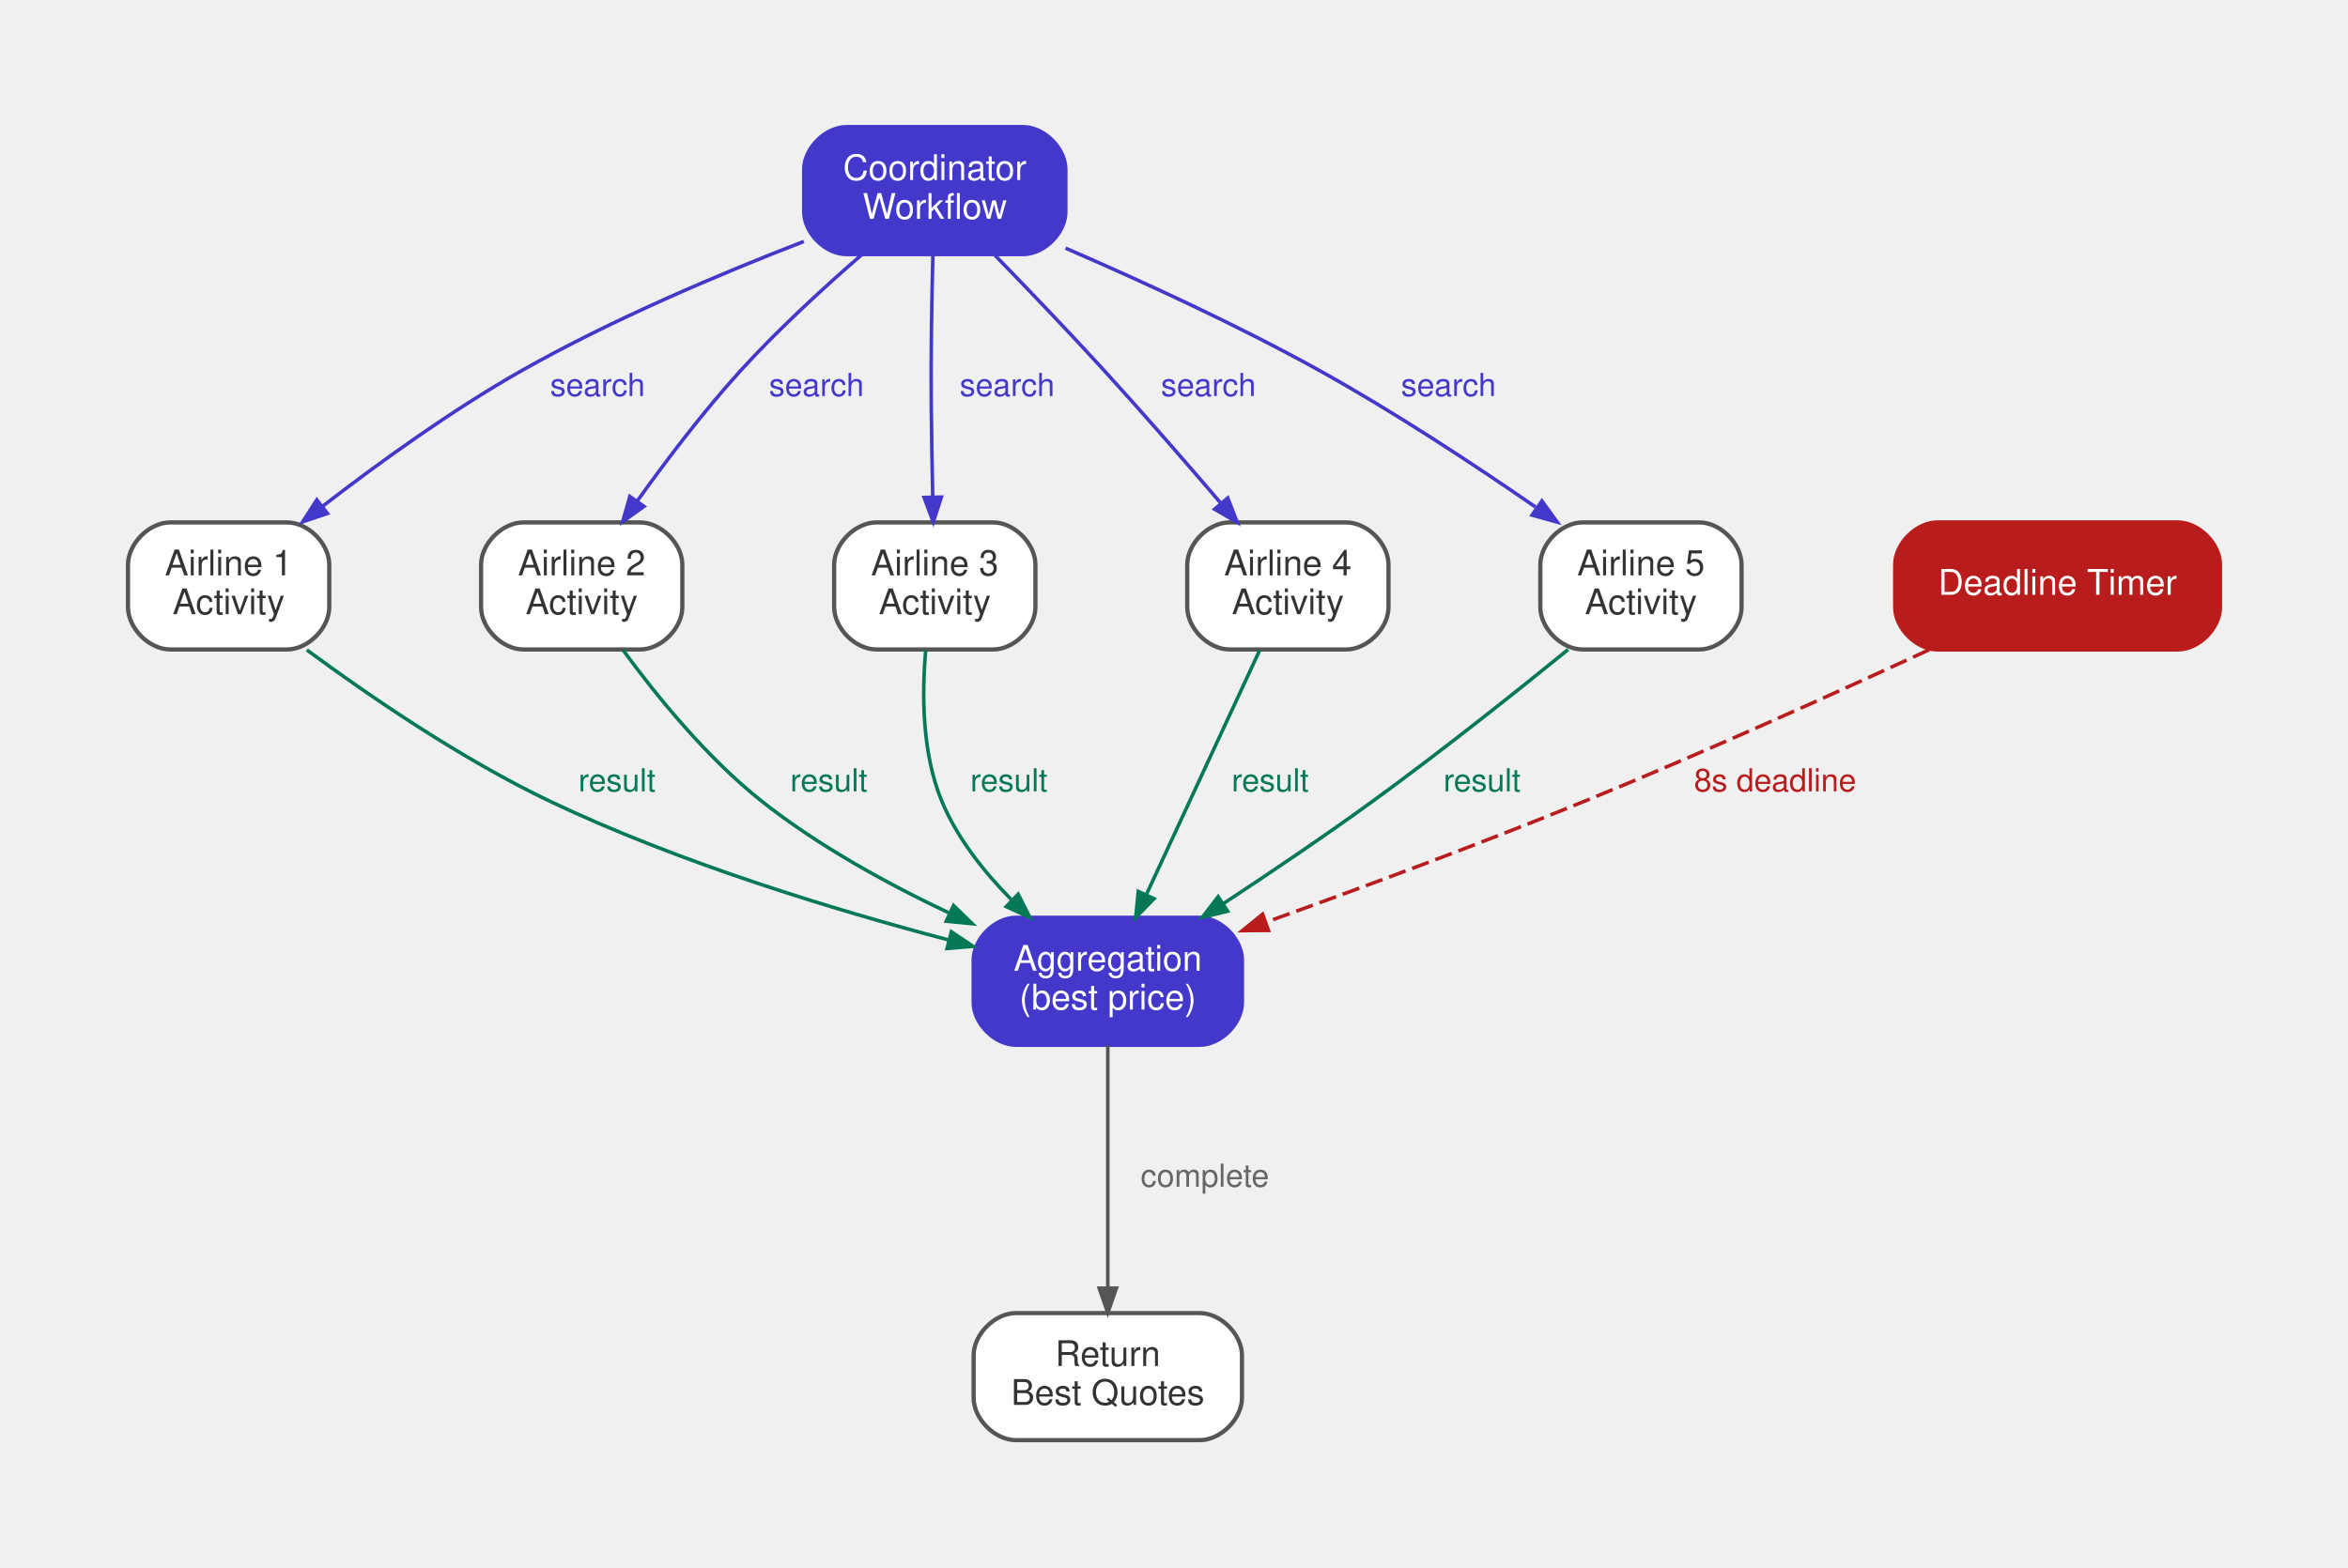
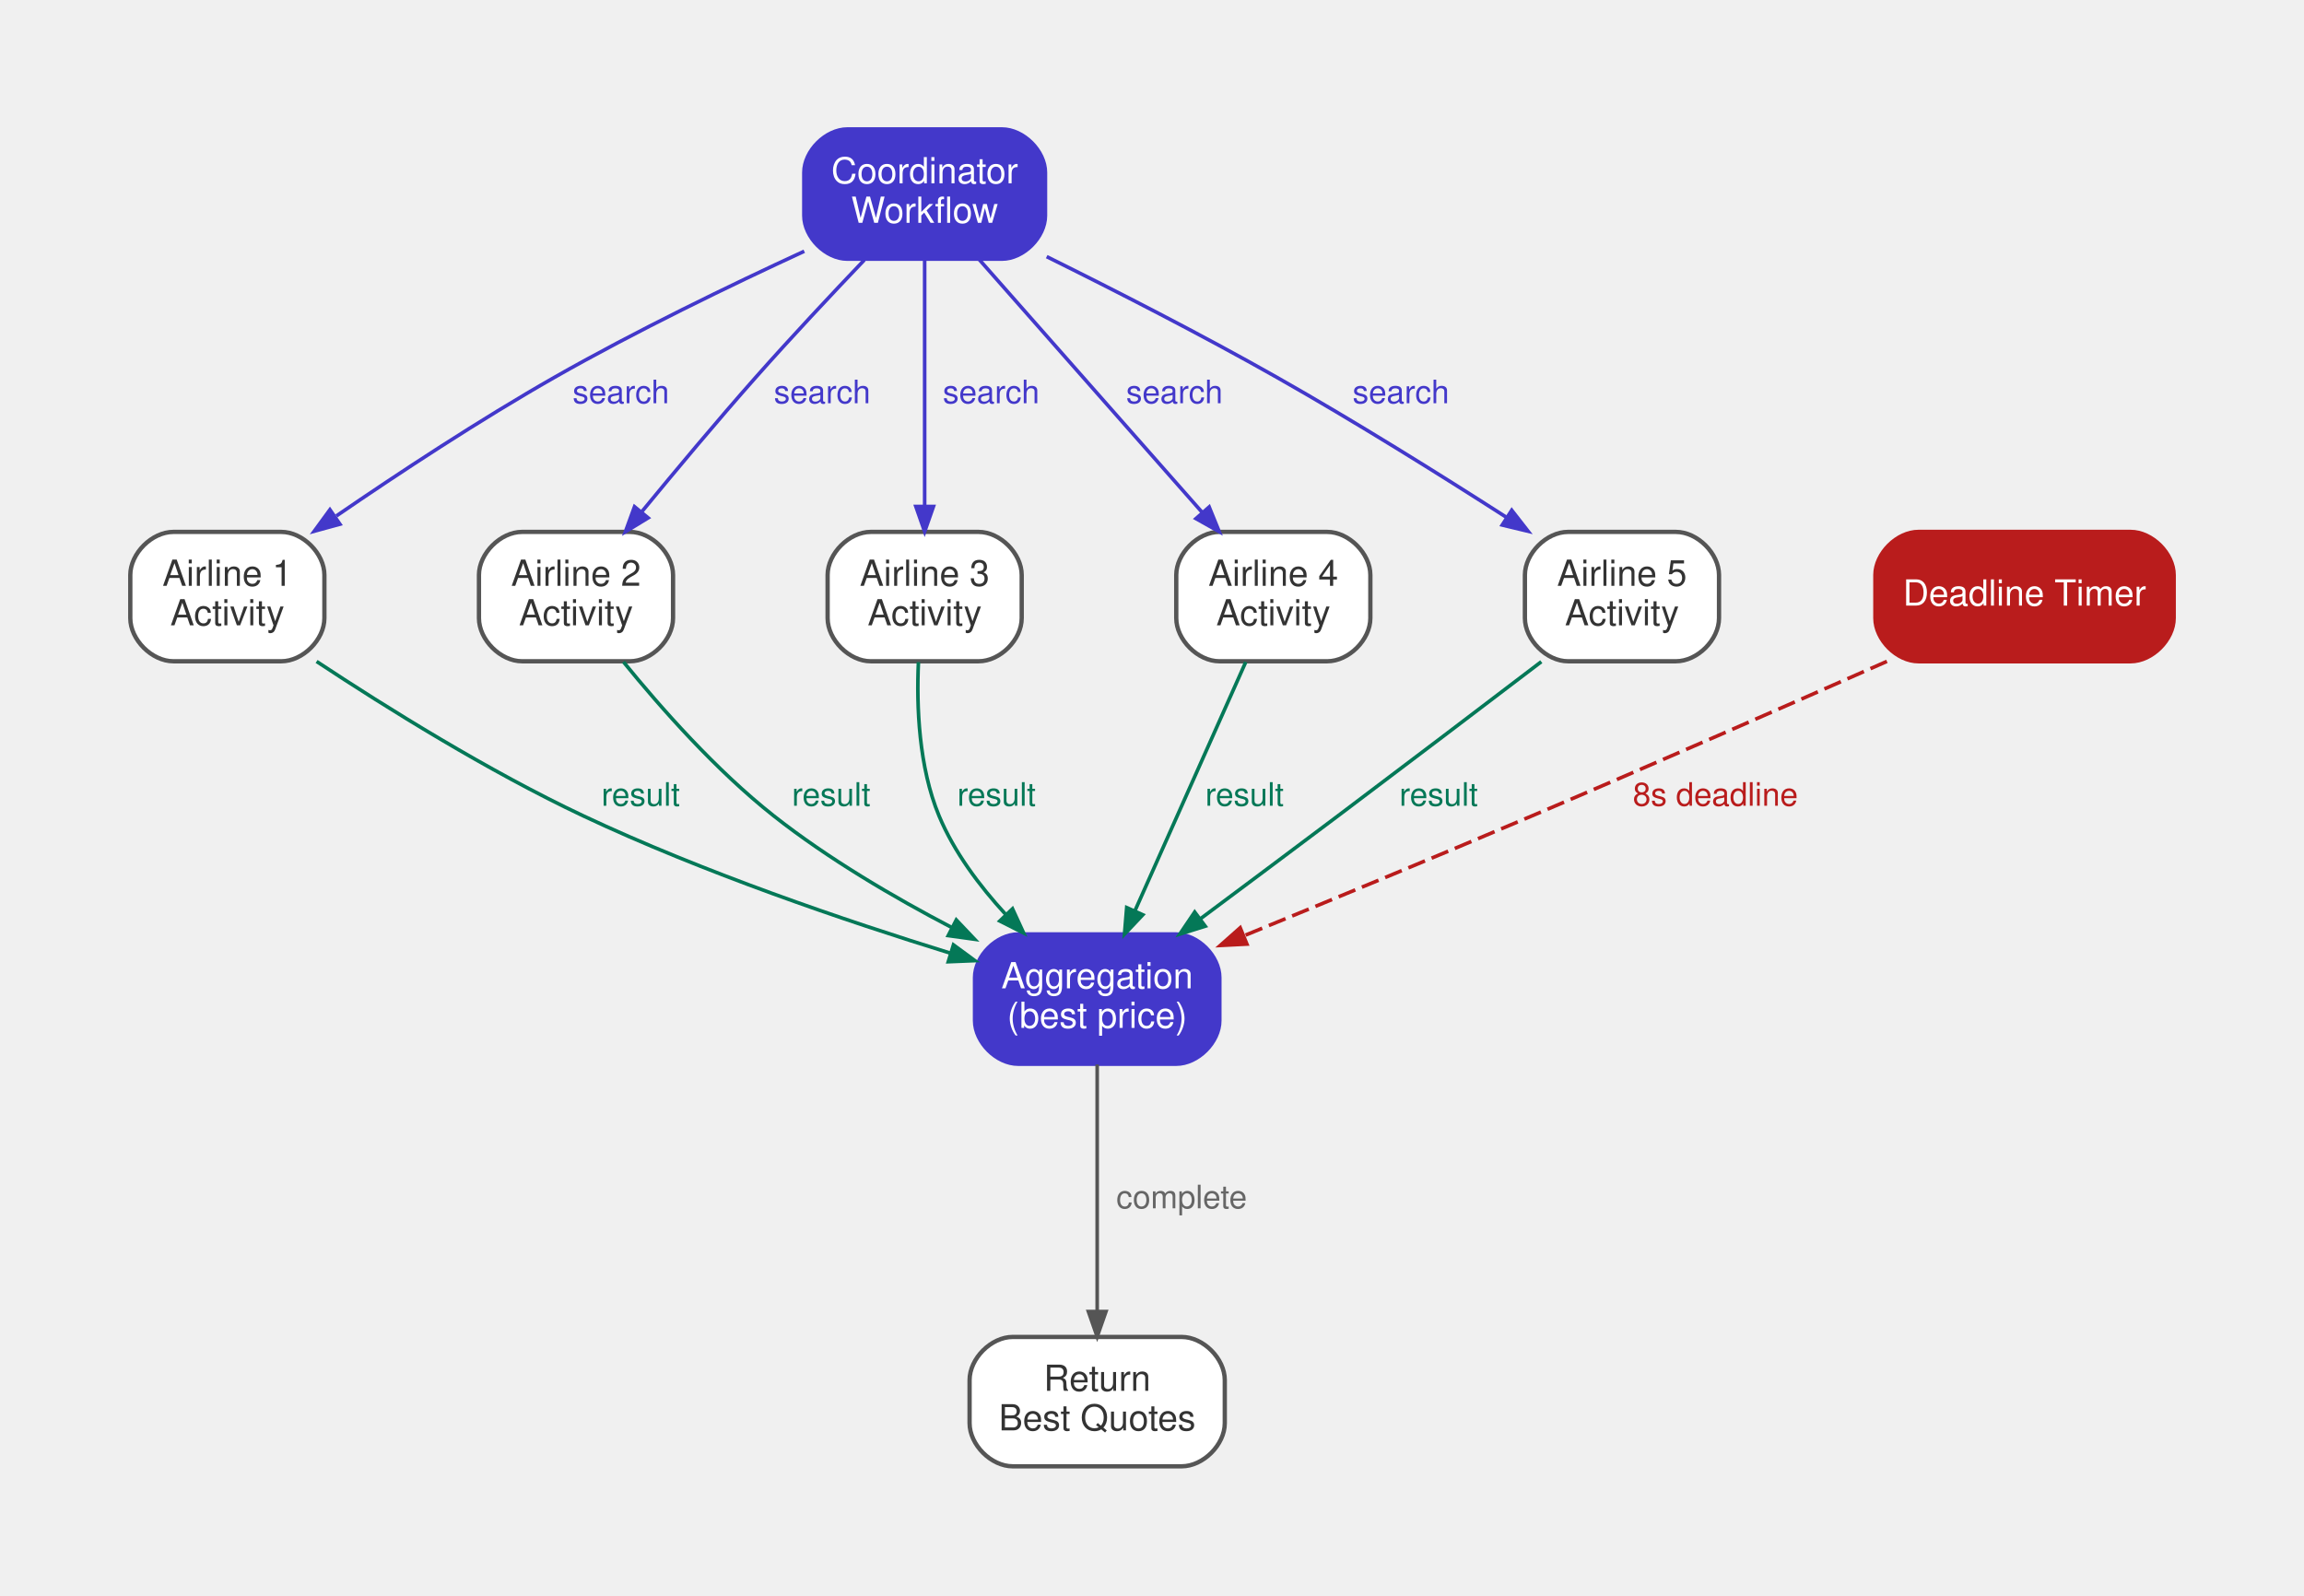
- <svg xmlns="http://www.w3.org/2000/svg" width="665pt" height="444pt" viewBox="0.00 0.00 664.50 444.00">
+ <svg xmlns="http://www.w3.org/2000/svg" width="641pt" height="444pt" viewBox="0.00 0.00 640.50 444.00">
  <g id="graph0" class="graph" transform="scale(1 1) rotate(0) translate(36 408)">
    <g id="node1" class="node">
-       <path fill="#4338ca" stroke="#4338ca" stroke-width="1.2" d="M253.5,-372C253.5,-372 203.5,-372 203.5,-372 197.5,-372 191.5,-366 191.5,-360 191.5,-360 191.5,-348 191.5,-348 191.5,-342 197.5,-336 203.5,-336 203.5,-336 253.5,-336 253.5,-336 259.5,-336 265.5,-342 265.5,-348 265.5,-348 265.5,-360 265.5,-360 265.5,-366 259.5,-372 253.5,-372" />
-       <text text-anchor="middle" x="228.5" y="-357" font-family="Helvetica,sans-Serif" font-size="10.00" fill="#ffffff">Coordinator</text>
-       <text text-anchor="middle" x="228.5" y="-346" font-family="Helvetica,sans-Serif" font-size="10.00" fill="#ffffff">Workflow</text>
+       <path fill="#4338ca" stroke="#4338ca" stroke-width="1.2" d="M242.5,-372C242.5,-372 199.5,-372 199.5,-372 193.5,-372 187.5,-366 187.5,-360 187.5,-360 187.5,-348 187.5,-348 187.5,-342 193.5,-336 199.5,-336 199.5,-336 242.5,-336 242.5,-336 248.5,-336 254.5,-342 254.5,-348 254.5,-348 254.5,-360 254.5,-360 254.5,-366 248.5,-372 242.5,-372" />
+       <text text-anchor="middle" x="221" y="-357" font-family="Helvetica,sans-Serif" font-size="10.00" fill="#ffffff">Coordinator</text>
+       <text text-anchor="middle" x="221" y="-346" font-family="Helvetica,sans-Serif" font-size="10.00" fill="#ffffff">Workflow</text>
    </g>
    <g id="node2" class="node">
-       <path fill="#ffffff" stroke="#555555" stroke-width="1.2" d="M45,-260C45,-260 12,-260 12,-260 6,-260 0,-254 0,-248 0,-248 0,-236 0,-236 0,-230 6,-224 12,-224 12,-224 45,-224 45,-224 51,-224 57,-230 57,-236 57,-236 57,-248 57,-248 57,-254 51,-260 45,-260" />
-       <text text-anchor="middle" x="28.5" y="-245" font-family="Helvetica,sans-Serif" font-size="10.00" fill="#333333">Airline 1</text>
-       <text text-anchor="middle" x="28.5" y="-234" font-family="Helvetica,sans-Serif" font-size="10.00" fill="#333333">Activity</text>
+       <path fill="#ffffff" stroke="#555555" stroke-width="1.2" d="M42,-260C42,-260 12,-260 12,-260 6,-260 0,-254 0,-248 0,-248 0,-236 0,-236 0,-230 6,-224 12,-224 12,-224 42,-224 42,-224 48,-224 54,-230 54,-236 54,-236 54,-248 54,-248 54,-254 48,-260 42,-260" />
+       <text text-anchor="middle" x="27" y="-245" font-family="Helvetica,sans-Serif" font-size="10.00" fill="#333333">Airline 1</text>
+       <text text-anchor="middle" x="27" y="-234" font-family="Helvetica,sans-Serif" font-size="10.00" fill="#333333">Activity</text>
    </g>
    <g id="edge1" class="edge">
-       <path fill="none" stroke="#4338ca" d="M191.4,-339.59C167.88,-330.5 137.17,-317.52 111.5,-303 91.65,-291.77 70.86,-276.73 55.05,-264.52" />
-       <polygon fill="#4338ca" stroke="#4338ca" points="56.49,-262.54 49.46,-260.16 53.48,-266.4 56.49,-262.54" />
-       <text text-anchor="middle" x="133" y="-295.8" font-family="Helvetica,sans-Serif" font-size="9.00" fill="#4338ca">  search  </text>
+       <path fill="none" stroke="#4338ca" d="M187.5,-338.09C167.07,-328.67 140.63,-315.88 118,-303 97.2,-291.16 74.74,-276.38 57.34,-264.45" />
+       <polygon fill="#4338ca" stroke="#4338ca" points="58.32,-262.15 51.17,-260.19 55.54,-266.18 58.32,-262.15" />
+       <text text-anchor="middle" x="136.5" y="-295.8" font-family="Helvetica,sans-Serif" font-size="9.00" fill="#4338ca">  search  </text>
    </g>
    <g id="node3" class="node">
-       <path fill="#ffffff" stroke="#555555" stroke-width="1.2" d="M145,-260C145,-260 112,-260 112,-260 106,-260 100,-254 100,-248 100,-248 100,-236 100,-236 100,-230 106,-224 112,-224 112,-224 145,-224 145,-224 151,-224 157,-230 157,-236 157,-236 157,-248 157,-248 157,-254 151,-260 145,-260" />
-       <text text-anchor="middle" x="128.5" y="-245" font-family="Helvetica,sans-Serif" font-size="10.00" fill="#333333">Airline 2</text>
-       <text text-anchor="middle" x="128.5" y="-234" font-family="Helvetica,sans-Serif" font-size="10.00" fill="#333333">Activity</text>
+       <path fill="#ffffff" stroke="#555555" stroke-width="1.2" d="M139,-260C139,-260 109,-260 109,-260 103,-260 97,-254 97,-248 97,-248 97,-236 97,-236 97,-230 103,-224 109,-224 109,-224 139,-224 139,-224 145,-224 151,-230 151,-236 151,-236 151,-248 151,-248 151,-254 145,-260 139,-260" />
+       <text text-anchor="middle" x="124" y="-245" font-family="Helvetica,sans-Serif" font-size="10.00" fill="#333333">Airline 2</text>
+       <text text-anchor="middle" x="124" y="-234" font-family="Helvetica,sans-Serif" font-size="10.00" fill="#333333">Activity</text>
    </g>
    <g id="edge2" class="edge">
-       <path fill="none" stroke="#4338ca" d="M207.78,-335.82C197.08,-326.55 184.1,-314.64 173.5,-303 162.98,-291.44 152.43,-277.52 144.19,-266" />
-       <polygon fill="#4338ca" stroke="#4338ca" points="146.15,-264.53 140.1,-260.22 142.14,-267.35 146.15,-264.53" />
-       <text text-anchor="middle" x="195" y="-295.8" font-family="Helvetica,sans-Serif" font-size="9.00" fill="#4338ca">  search  </text>
+       <path fill="none" stroke="#4338ca" d="M204.21,-335.65C195.13,-326.14 183.79,-314.06 174,-303 163.28,-290.9 151.71,-277.05 142.39,-265.72" />
+       <polygon fill="#4338ca" stroke="#4338ca" points="144.07,-263.9 137.74,-260.04 140.28,-267.01 144.07,-263.9" />
+       <text text-anchor="middle" x="192.5" y="-295.8" font-family="Helvetica,sans-Serif" font-size="9.00" fill="#4338ca">  search  </text>
    </g>
    <g id="node4" class="node">
-       <path fill="#ffffff" stroke="#555555" stroke-width="1.2" d="M245,-260C245,-260 212,-260 212,-260 206,-260 200,-254 200,-248 200,-248 200,-236 200,-236 200,-230 206,-224 212,-224 212,-224 245,-224 245,-224 251,-224 257,-230 257,-236 257,-236 257,-248 257,-248 257,-254 251,-260 245,-260" />
-       <text text-anchor="middle" x="228.5" y="-245" font-family="Helvetica,sans-Serif" font-size="10.00" fill="#333333">Airline 3</text>
-       <text text-anchor="middle" x="228.5" y="-234" font-family="Helvetica,sans-Serif" font-size="10.00" fill="#333333">Activity</text>
+       <path fill="#ffffff" stroke="#555555" stroke-width="1.2" d="M236,-260C236,-260 206,-260 206,-260 200,-260 194,-254 194,-248 194,-248 194,-236 194,-236 194,-230 200,-224 206,-224 206,-224 236,-224 236,-224 242,-224 248,-230 248,-236 248,-236 248,-248 248,-248 248,-254 242,-260 236,-260" />
+       <text text-anchor="middle" x="221" y="-245" font-family="Helvetica,sans-Serif" font-size="10.00" fill="#333333">Airline 3</text>
+       <text text-anchor="middle" x="221" y="-234" font-family="Helvetica,sans-Serif" font-size="10.00" fill="#333333">Activity</text>
    </g>
    <g id="edge3" class="edge">
-       <path fill="none" stroke="#4338ca" d="M227.97,-335.93C227.66,-323.92 227.36,-307.48 227.5,-293 227.58,-284.62 227.75,-275.46 227.92,-267.29" />
-       <polygon fill="#4338ca" stroke="#4338ca" points="230.37,-267.17 228.07,-260.12 225.47,-267.07 230.37,-267.17" />
-       <text text-anchor="middle" x="249" y="-295.8" font-family="Helvetica,sans-Serif" font-size="9.00" fill="#4338ca">  search  </text>
+       <path fill="none" stroke="#4338ca" d="M221,-335.81C221,-317.41 221,-288.05 221,-267.29" />
+       <polygon fill="#4338ca" stroke="#4338ca" points="223.45,-267.07 221,-260.07 218.55,-267.07 223.45,-267.07" />
+       <text text-anchor="middle" x="239.5" y="-295.8" font-family="Helvetica,sans-Serif" font-size="9.00" fill="#4338ca">  search  </text>
    </g>
    <g id="node5" class="node">
-       <path fill="#ffffff" stroke="#555555" stroke-width="1.2" d="M345,-260C345,-260 312,-260 312,-260 306,-260 300,-254 300,-248 300,-248 300,-236 300,-236 300,-230 306,-224 312,-224 312,-224 345,-224 345,-224 351,-224 357,-230 357,-236 357,-236 357,-248 357,-248 357,-254 351,-260 345,-260" />
-       <text text-anchor="middle" x="328.5" y="-245" font-family="Helvetica,sans-Serif" font-size="10.00" fill="#333333">Airline 4</text>
-       <text text-anchor="middle" x="328.5" y="-234" font-family="Helvetica,sans-Serif" font-size="10.00" fill="#333333">Activity</text>
+       <path fill="#ffffff" stroke="#555555" stroke-width="1.2" d="M333,-260C333,-260 303,-260 303,-260 297,-260 291,-254 291,-248 291,-248 291,-236 291,-236 291,-230 297,-224 303,-224 303,-224 333,-224 333,-224 339,-224 345,-230 345,-236 345,-236 345,-248 345,-248 345,-254 339,-260 333,-260" />
+       <text text-anchor="middle" x="318" y="-245" font-family="Helvetica,sans-Serif" font-size="10.00" fill="#333333">Airline 4</text>
+       <text text-anchor="middle" x="318" y="-234" font-family="Helvetica,sans-Serif" font-size="10.00" fill="#333333">Activity</text>
    </g>
    <g id="edge4" class="edge">
-       <path fill="none" stroke="#4338ca" d="M245.6,-335.62C254.87,-326.1 266.44,-314.02 276.5,-303 287.68,-290.75 299.83,-276.76 309.58,-265.37" />
-       <polygon fill="#4338ca" stroke="#4338ca" points="311.48,-266.93 314.16,-260.01 307.75,-263.75 311.48,-266.93" />
-       <text text-anchor="middle" x="306" y="-295.8" font-family="Helvetica,sans-Serif" font-size="9.00" fill="#4338ca">  search  </text>
+       <path fill="none" stroke="#4338ca" d="M236.16,-335.81C252.88,-316.84 279.87,-286.24 298.24,-265.4" />
+       <polygon fill="#4338ca" stroke="#4338ca" points="300.16,-266.94 302.95,-260.07 296.48,-263.7 300.16,-266.94" />
+       <text text-anchor="middle" x="290.5" y="-295.8" font-family="Helvetica,sans-Serif" font-size="9.00" fill="#4338ca">  search  </text>
    </g>
    <g id="node6" class="node">
-       <path fill="#ffffff" stroke="#555555" stroke-width="1.2" d="M445,-260C445,-260 412,-260 412,-260 406,-260 400,-254 400,-248 400,-248 400,-236 400,-236 400,-230 406,-224 412,-224 412,-224 445,-224 445,-224 451,-224 457,-230 457,-236 457,-236 457,-248 457,-248 457,-254 451,-260 445,-260" />
-       <text text-anchor="middle" x="428.5" y="-245" font-family="Helvetica,sans-Serif" font-size="10.00" fill="#333333">Airline 5</text>
-       <text text-anchor="middle" x="428.5" y="-234" font-family="Helvetica,sans-Serif" font-size="10.00" fill="#333333">Activity</text>
+       <path fill="#ffffff" stroke="#555555" stroke-width="1.2" d="M430,-260C430,-260 400,-260 400,-260 394,-260 388,-254 388,-248 388,-248 388,-236 388,-236 388,-230 394,-224 400,-224 400,-224 430,-224 430,-224 436,-224 442,-230 442,-236 442,-236 442,-248 442,-248 442,-254 436,-260 430,-260" />
+       <text text-anchor="middle" x="415" y="-245" font-family="Helvetica,sans-Serif" font-size="10.00" fill="#333333">Airline 5</text>
+       <text text-anchor="middle" x="415" y="-234" font-family="Helvetica,sans-Serif" font-size="10.00" fill="#333333">Activity</text>
    </g>
    <g id="edge5" class="edge">
-       <path fill="none" stroke="#4338ca" d="M265.52,-337.7C286.95,-328.43 314.2,-315.93 337.5,-303 358.58,-291.31 381.2,-276.4 398.62,-264.37" />
-       <polygon fill="#4338ca" stroke="#4338ca" points="400.45,-266.09 404.79,-260.08 397.65,-262.06 400.45,-266.09" />
-       <text text-anchor="middle" x="374" y="-295.8" font-family="Helvetica,sans-Serif" font-size="9.00" fill="#4338ca">  search  </text>
+       <path fill="none" stroke="#4338ca" d="M254.95,-336.59C273.99,-327.16 298.06,-314.86 319,-303 340.67,-290.73 364.4,-275.91 382.84,-264.07" />
+       <polygon fill="#4338ca" stroke="#4338ca" points="384.33,-266.03 388.89,-260.18 381.68,-261.91 384.33,-266.03" />
+       <text text-anchor="middle" x="353.5" y="-295.8" font-family="Helvetica,sans-Serif" font-size="9.00" fill="#4338ca">  search  </text>
    </g>
    <g id="node7" class="node">
-       <path fill="#4338ca" stroke="#4338ca" stroke-width="1.2" d="M303.5,-148C303.5,-148 251.5,-148 251.5,-148 245.5,-148 239.5,-142 239.5,-136 239.5,-136 239.5,-124 239.5,-124 239.5,-118 245.5,-112 251.5,-112 251.5,-112 303.5,-112 303.5,-112 309.5,-112 315.5,-118 315.5,-124 315.5,-124 315.5,-136 315.5,-136 315.5,-142 309.5,-148 303.5,-148" />
-       <text text-anchor="middle" x="277.5" y="-133" font-family="Helvetica,sans-Serif" font-size="10.00" fill="#ffffff">Aggregation</text>
-       <text text-anchor="middle" x="277.5" y="-122" font-family="Helvetica,sans-Serif" font-size="10.00" fill="#ffffff">(best price)</text>
+       <path fill="#4338ca" stroke="#4338ca" stroke-width="1.2" d="M291,-148C291,-148 247,-148 247,-148 241,-148 235,-142 235,-136 235,-136 235,-124 235,-124 235,-118 241,-112 247,-112 247,-112 291,-112 291,-112 297,-112 303,-118 303,-124 303,-124 303,-136 303,-136 303,-142 297,-148 291,-148" />
+       <text text-anchor="middle" x="269" y="-133" font-family="Helvetica,sans-Serif" font-size="10.00" fill="#ffffff">Aggregation</text>
+       <text text-anchor="middle" x="269" y="-122" font-family="Helvetica,sans-Serif" font-size="10.00" fill="#ffffff">(best price)</text>
    </g>
    <g id="edge6" class="edge">
-       <path fill="none" stroke="#047857" d="M50.65,-223.87C68.47,-210.73 94.56,-192.89 119.5,-181 155.96,-163.62 199.95,-150.27 232.24,-141.75" />
-       <polygon fill="#047857" stroke="#047857" points="233.2,-144.03 239.36,-139.9 231.97,-139.29 233.2,-144.03" />
-       <text text-anchor="middle" x="138.5" y="-183.8" font-family="Helvetica,sans-Serif" font-size="9.00" fill="#047857">  result  </text>
+       <path fill="none" stroke="#047857" d="M51.83,-223.95C71.38,-211.03 99.64,-193.43 126,-181 159.36,-165.27 199.09,-151.77 228.2,-142.77" />
+       <polygon fill="#047857" stroke="#047857" points="229.01,-145.09 234.98,-140.7 227.57,-140.4 229.01,-145.09" />
+       <text text-anchor="middle" x="142" y="-183.8" font-family="Helvetica,sans-Serif" font-size="9.00" fill="#047857">  result  </text>
    </g>
    <g id="edge7" class="edge">
-       <path fill="none" stroke="#047857" d="M140.18,-223.88C149.65,-210.91 163.95,-193.3 179.5,-181 195.51,-168.34 215.24,-157.53 232.78,-149.24" />
-       <polygon fill="#047857" stroke="#047857" points="233.81,-151.47 239.13,-146.3 231.75,-147.02 233.81,-151.47" />
-       <text text-anchor="middle" x="198.5" y="-183.8" font-family="Helvetica,sans-Serif" font-size="9.00" fill="#047857">  result  </text>
+       <path fill="none" stroke="#047857" d="M137.2,-223.83C147.62,-211.01 163.02,-193.6 179,-181 194.11,-169.08 212.44,-158.33 228.6,-149.89" />
+       <polygon fill="#047857" stroke="#047857" points="229.8,-152.03 234.91,-146.65 227.56,-147.67 229.8,-152.03" />
+       <text text-anchor="middle" x="195" y="-183.8" font-family="Helvetica,sans-Serif" font-size="9.00" fill="#047857">  result  </text>
    </g>
    <g id="edge8" class="edge">
-       <path fill="none" stroke="#047857" d="M225.93,-223.77C224.83,-211.39 224.86,-194.57 230.5,-181 234.81,-170.63 242.32,-161.12 250.08,-153.24" />
-       <polygon fill="#047857" stroke="#047857" points="252.12,-154.68 255.46,-148.06 248.72,-151.15 252.12,-154.68" />
-       <text text-anchor="middle" x="249.5" y="-183.8" font-family="Helvetica,sans-Serif" font-size="9.00" fill="#047857">  result  </text>
+       <path fill="none" stroke="#047857" d="M219.27,-223.78C218.71,-211.41 219.35,-194.59 225,-181 229.18,-170.94 236.25,-161.51 243.51,-153.61" />
+       <polygon fill="#047857" stroke="#047857" points="245.44,-155.13 248.54,-148.39 241.91,-151.73 245.44,-155.13" />
+       <text text-anchor="middle" x="241" y="-183.8" font-family="Helvetica,sans-Serif" font-size="9.00" fill="#047857">  result  </text>
    </g>
    <g id="edge9" class="edge">
-       <path fill="none" stroke="#047857" d="M320.53,-223.81C311.89,-205.17 298.03,-175.28 288.38,-154.48" />
-       <polygon fill="#047857" stroke="#047857" points="290.58,-153.39 285.41,-148.07 286.13,-155.45 290.58,-153.39" />
-       <text text-anchor="middle" x="323.5" y="-183.8" font-family="Helvetica,sans-Serif" font-size="9.00" fill="#047857">  result  </text>
+       <path fill="none" stroke="#047857" d="M310.34,-223.81C302.04,-205.17 288.72,-175.28 279.46,-154.48" />
+       <polygon fill="#047857" stroke="#047857" points="281.69,-153.46 276.6,-148.07 277.21,-155.46 281.69,-153.46" />
+       <text text-anchor="middle" x="310" y="-183.8" font-family="Helvetica,sans-Serif" font-size="9.00" fill="#047857">  result  </text>
    </g>
    <g id="edge10" class="edge">
-       <path fill="none" stroke="#047857" d="M407.88,-223.99C392.79,-211.72 371.68,-194.93 352.5,-181 338.88,-171.11 323.47,-160.71 310.18,-151.97" />
-       <polygon fill="#047857" stroke="#047857" points="311.43,-149.86 304.23,-148.08 308.75,-153.96 311.43,-149.86" />
-       <text text-anchor="middle" x="383.5" y="-183.8" font-family="Helvetica,sans-Serif" font-size="9.00" fill="#047857">  result  </text>
+       <path fill="none" stroke="#047857" d="M392.56,-223.88C376.77,-211.85 355.13,-195.4 336,-181 323.44,-171.55 309.52,-161.15 297.64,-152.29" />
+       <polygon fill="#047857" stroke="#047857" points="299.06,-150.29 291.98,-148.08 296.13,-154.22 299.06,-150.29" />
+       <text text-anchor="middle" x="364" y="-183.8" font-family="Helvetica,sans-Serif" font-size="9.00" fill="#047857">  result  </text>
    </g>
    <g id="node9" class="node">
-       <path fill="#ffffff" stroke="#555555" stroke-width="1.2" d="M303.5,-36C303.5,-36 251.5,-36 251.5,-36 245.5,-36 239.5,-30 239.5,-24 239.5,-24 239.5,-12 239.5,-12 239.5,-6 245.5,0 251.5,0 251.5,0 303.5,0 303.5,0 309.5,0 315.5,-6 315.5,-12 315.5,-12 315.5,-24 315.5,-24 315.5,-30 309.5,-36 303.5,-36" />
-       <text text-anchor="middle" x="277.5" y="-21" font-family="Helvetica,sans-Serif" font-size="10.00" fill="#333333">Return</text>
-       <text text-anchor="middle" x="277.5" y="-10" font-family="Helvetica,sans-Serif" font-size="10.00" fill="#333333">Best Quotes</text>
+       <path fill="#ffffff" stroke="#555555" stroke-width="1.2" d="M292.5,-36C292.5,-36 245.5,-36 245.5,-36 239.5,-36 233.5,-30 233.5,-24 233.5,-24 233.5,-12 233.5,-12 233.5,-6 239.5,0 245.5,0 245.5,0 292.5,0 292.5,0 298.5,0 304.5,-6 304.5,-12 304.5,-12 304.5,-24 304.5,-24 304.5,-30 298.5,-36 292.5,-36" />
+       <text text-anchor="middle" x="269" y="-21" font-family="Helvetica,sans-Serif" font-size="10.00" fill="#333333">Return</text>
+       <text text-anchor="middle" x="269" y="-10" font-family="Helvetica,sans-Serif" font-size="10.00" fill="#333333">Best Quotes</text>
    </g>
    <g id="edge12" class="edge">
-       <path fill="none" stroke="#555555" d="M277.5,-111.81C277.5,-93.41 277.5,-64.05 277.5,-43.29" />
-       <polygon fill="#555555" stroke="#555555" points="279.95,-43.07 277.5,-36.07 275.05,-43.07 279.95,-43.07" />
-       <text text-anchor="middle" x="305" y="-71.8" font-family="Helvetica,sans-Serif" font-size="9.00" fill="#666666">  complete  </text>
+       <path fill="none" stroke="#555555" d="M269,-111.81C269,-93.41 269,-64.05 269,-43.29" />
+       <polygon fill="#555555" stroke="#555555" points="271.45,-43.07 269,-36.07 266.55,-43.07 271.45,-43.07" />
+       <text text-anchor="middle" x="292.5" y="-71.8" font-family="Helvetica,sans-Serif" font-size="9.00" fill="#666666">  complete  </text>
    </g>
    <g id="node8" class="node">
-       <path fill="#b91c1c" stroke="#b91c1c" stroke-width="1.2" d="M580.5,-260C580.5,-260 512.5,-260 512.5,-260 506.5,-260 500.5,-254 500.5,-248 500.5,-248 500.5,-236 500.5,-236 500.5,-230 506.5,-224 512.5,-224 512.5,-224 580.5,-224 580.5,-224 586.5,-224 592.5,-230 592.5,-236 592.5,-236 592.5,-248 592.5,-248 592.5,-254 586.5,-260 580.5,-260" />
-       <text text-anchor="middle" x="546.5" y="-239.5" font-family="Helvetica,sans-Serif" font-size="10.00" fill="#ffffff">Deadline Timer</text>
+       <path fill="#b91c1c" stroke="#b91c1c" stroke-width="1.2" d="M556.5,-260C556.5,-260 497.5,-260 497.5,-260 491.5,-260 485.5,-254 485.5,-248 485.5,-248 485.5,-236 485.5,-236 485.5,-230 491.5,-224 497.5,-224 497.5,-224 556.5,-224 556.5,-224 562.5,-224 568.5,-230 568.5,-236 568.5,-236 568.5,-248 568.5,-248 568.5,-254 562.5,-260 556.5,-260" />
+       <text text-anchor="middle" x="527" y="-239.5" font-family="Helvetica,sans-Serif" font-size="10.00" fill="#ffffff">Deadline Timer</text>
    </g>
    <g id="edge11" class="edge">
-       <path fill="none" stroke="#b91c1c" stroke-dasharray="5,2" d="M510.1,-223.91C483.31,-211.53 445.89,-194.64 412.5,-181 382.77,-168.85 348.86,-156.3 322.47,-146.81" />
-       <polygon fill="#b91c1c" stroke="#b91c1c" points="323,-144.4 315.58,-144.34 321.35,-149.01 323,-144.4" />
-       <text text-anchor="middle" x="466.5" y="-183.8" font-family="Helvetica,sans-Serif" font-size="9.00" fill="#b91c1c">  8s deadline  </text>
+       <path fill="none" stroke="#b91c1c" stroke-dasharray="5,2" d="M488.71,-223.97C461.29,-211.84 423.45,-195.23 390,-181 363.45,-169.7 333.47,-157.31 309.99,-147.69" />
+       <polygon fill="#b91c1c" stroke="#b91c1c" points="310.65,-145.31 303.24,-144.93 308.79,-149.85 310.65,-145.31" />
+       <text text-anchor="middle" x="441" y="-183.8" font-family="Helvetica,sans-Serif" font-size="9.00" fill="#b91c1c">  8s deadline  </text>
    </g>
  </g>
</svg>
